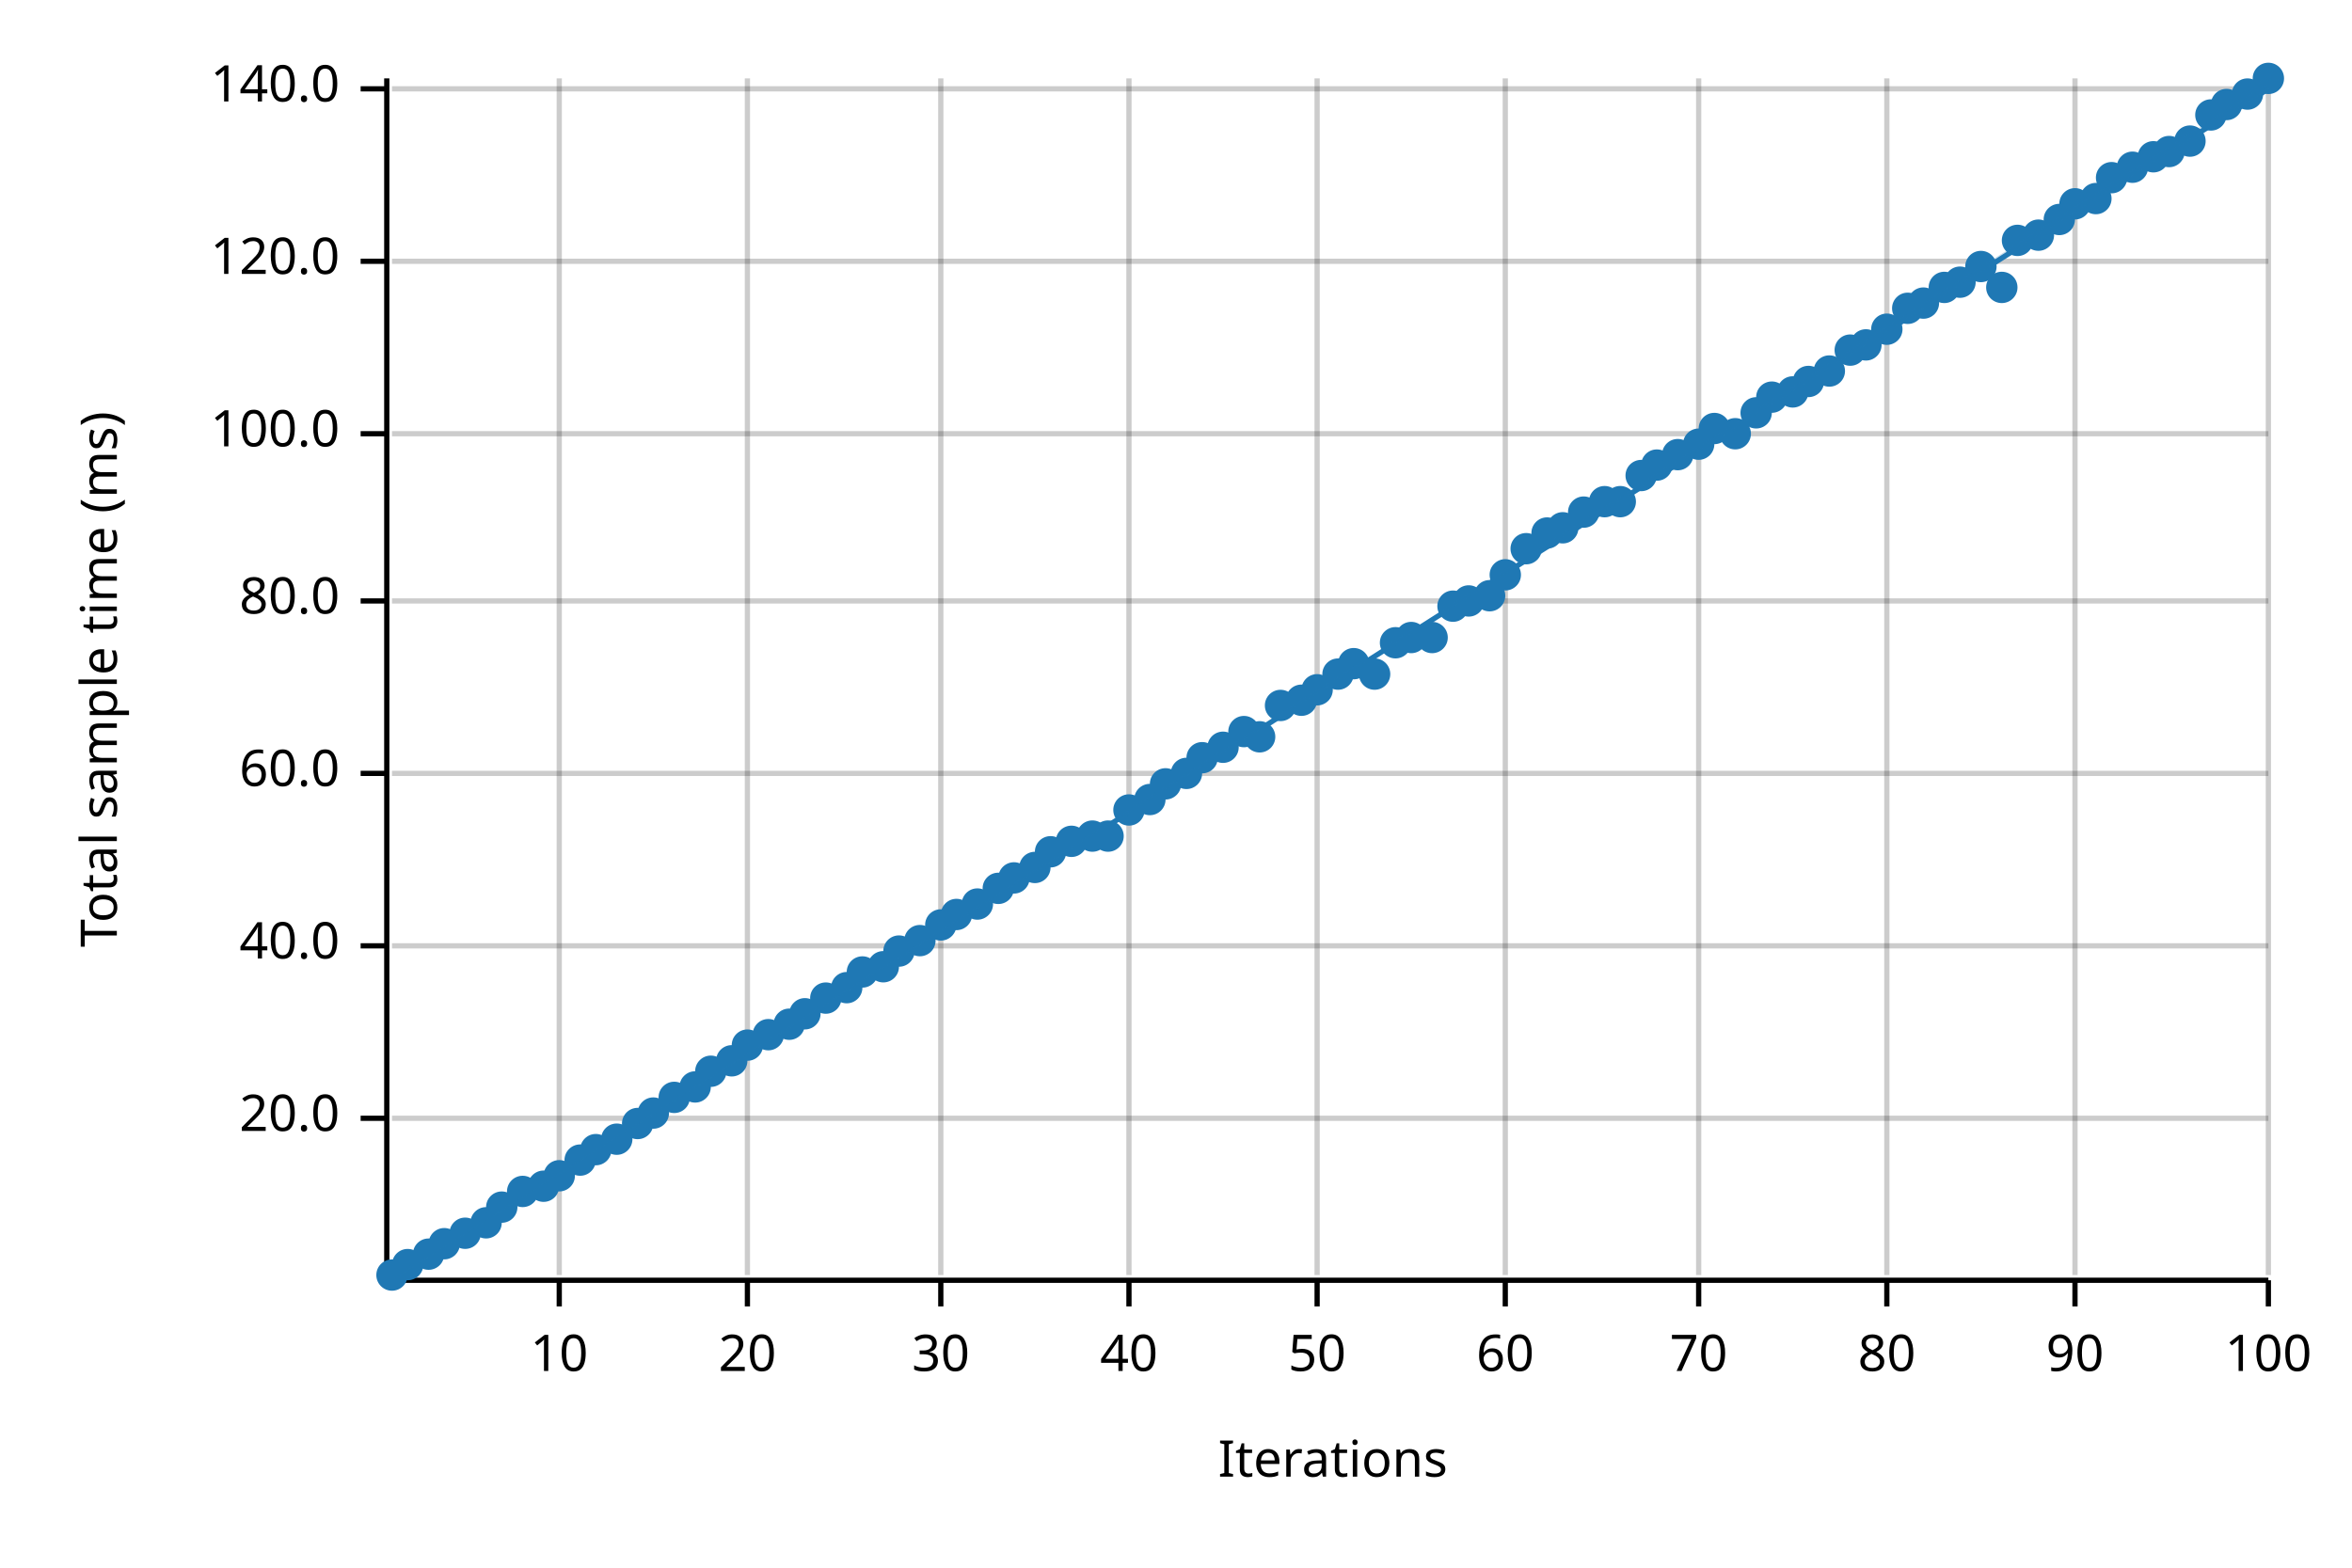
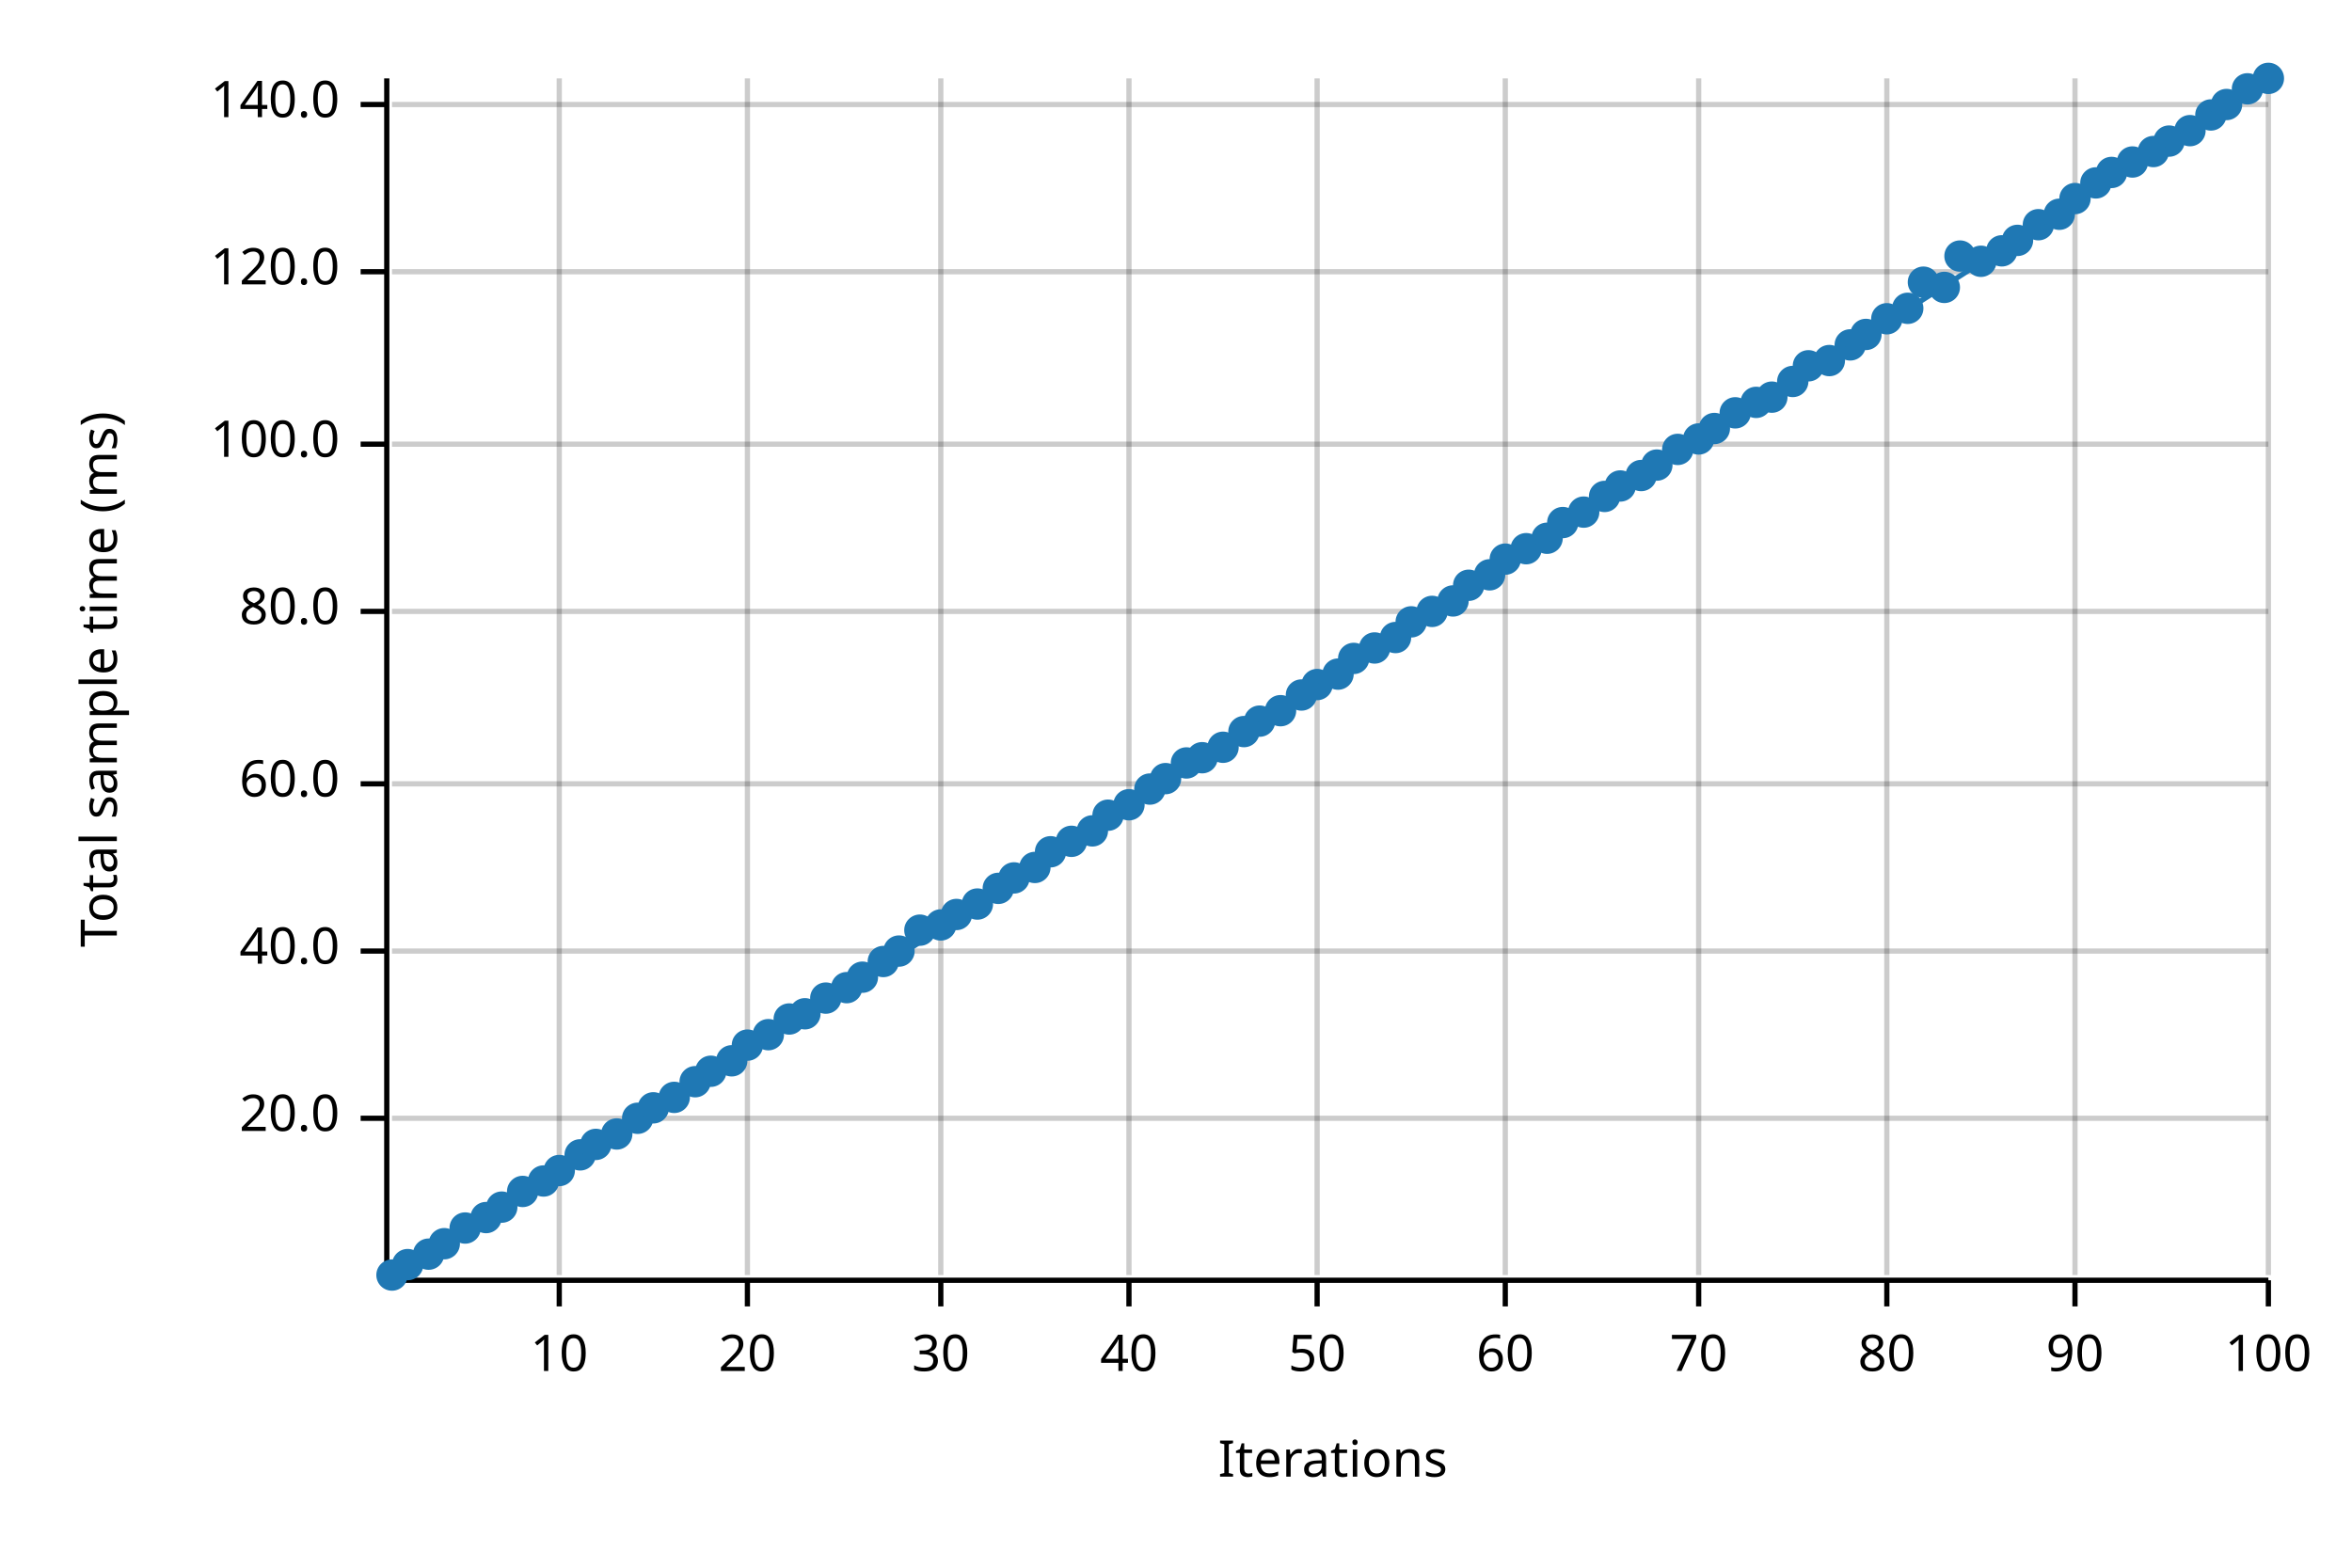
<svg xmlns="http://www.w3.org/2000/svg" width="450" height="300" viewBox="0 0 450 300">
  <text x="15" y="130" dy="0.76em" text-anchor="middle" font-family="sans-serif" font-size="9.677" opacity="1" fill="#000000" transform="rotate(270, 15, 130)">
Total sample time (ms)
</text>
  <text x="255" y="285" dy="-0.5ex" text-anchor="middle" font-family="sans-serif" font-size="9.677" opacity="1" fill="#000000">
Iterations
</text>
  <line opacity="0.2" stroke="#000000" stroke-width="1" x1="107" y1="244" x2="107" y2="15" />
  <line opacity="0.2" stroke="#000000" stroke-width="1" x1="143" y1="244" x2="143" y2="15" />
  <line opacity="0.2" stroke="#000000" stroke-width="1" x1="180" y1="244" x2="180" y2="15" />
  <line opacity="0.2" stroke="#000000" stroke-width="1" x1="216" y1="244" x2="216" y2="15" />
  <line opacity="0.2" stroke="#000000" stroke-width="1" x1="252" y1="244" x2="252" y2="15" />
  <line opacity="0.2" stroke="#000000" stroke-width="1" x1="288" y1="244" x2="288" y2="15" />
  <line opacity="0.2" stroke="#000000" stroke-width="1" x1="325" y1="244" x2="325" y2="15" />
  <line opacity="0.2" stroke="#000000" stroke-width="1" x1="361" y1="244" x2="361" y2="15" />
  <line opacity="0.2" stroke="#000000" stroke-width="1" x1="397" y1="244" x2="397" y2="15" />
  <line opacity="0.2" stroke="#000000" stroke-width="1" x1="434" y1="244" x2="434" y2="15" />
  <line opacity="0.2" stroke="#000000" stroke-width="1" x1="75" y1="214" x2="434" y2="214" />
-   <line opacity="0.2" stroke="#000000" stroke-width="1" x1="75" y1="181" x2="434" y2="181" />
-   <line opacity="0.2" stroke="#000000" stroke-width="1" x1="75" y1="148" x2="434" y2="148" />
-   <line opacity="0.2" stroke="#000000" stroke-width="1" x1="75" y1="115" x2="434" y2="115" />
-   <line opacity="0.2" stroke="#000000" stroke-width="1" x1="75" y1="83" x2="434" y2="83" />
-   <line opacity="0.2" stroke="#000000" stroke-width="1" x1="75" y1="50" x2="434" y2="50" />
-   <line opacity="0.2" stroke="#000000" stroke-width="1" x1="75" y1="17" x2="434" y2="17" />
+   <line opacity="0.2" stroke="#000000" stroke-width="1" x1="75" y1="182" x2="434" y2="182" />
+   <line opacity="0.2" stroke="#000000" stroke-width="1" x1="75" y1="150" x2="434" y2="150" />
+   <line opacity="0.2" stroke="#000000" stroke-width="1" x1="75" y1="117" x2="434" y2="117" />
+   <line opacity="0.2" stroke="#000000" stroke-width="1" x1="75" y1="85" x2="434" y2="85" />
+   <line opacity="0.2" stroke="#000000" stroke-width="1" x1="75" y1="52" x2="434" y2="52" />
+   <line opacity="0.2" stroke="#000000" stroke-width="1" x1="75" y1="20" x2="434" y2="20" />
  <polyline fill="none" opacity="1" stroke="#000000" stroke-width="1" points="74,15 74,244 " />
  <text x="65" y="214" dy="0.5ex" text-anchor="end" font-family="sans-serif" font-size="9.677" opacity="1" fill="#000000">
20.0
</text>
  <polyline fill="none" opacity="1" stroke="#000000" stroke-width="1" points="69,214 74,214 " />
-   <text x="65" y="181" dy="0.5ex" text-anchor="end" font-family="sans-serif" font-size="9.677" opacity="1" fill="#000000">
+   <text x="65" y="182" dy="0.5ex" text-anchor="end" font-family="sans-serif" font-size="9.677" opacity="1" fill="#000000">
40.0
</text>
-   <polyline fill="none" opacity="1" stroke="#000000" stroke-width="1" points="69,181 74,181 " />
-   <text x="65" y="148" dy="0.5ex" text-anchor="end" font-family="sans-serif" font-size="9.677" opacity="1" fill="#000000">
+   <polyline fill="none" opacity="1" stroke="#000000" stroke-width="1" points="69,182 74,182 " />
+   <text x="65" y="150" dy="0.5ex" text-anchor="end" font-family="sans-serif" font-size="9.677" opacity="1" fill="#000000">
60.0
</text>
-   <polyline fill="none" opacity="1" stroke="#000000" stroke-width="1" points="69,148 74,148 " />
-   <text x="65" y="115" dy="0.5ex" text-anchor="end" font-family="sans-serif" font-size="9.677" opacity="1" fill="#000000">
+   <polyline fill="none" opacity="1" stroke="#000000" stroke-width="1" points="69,150 74,150 " />
+   <text x="65" y="117" dy="0.5ex" text-anchor="end" font-family="sans-serif" font-size="9.677" opacity="1" fill="#000000">
80.0
</text>
-   <polyline fill="none" opacity="1" stroke="#000000" stroke-width="1" points="69,115 74,115 " />
-   <text x="65" y="83" dy="0.5ex" text-anchor="end" font-family="sans-serif" font-size="9.677" opacity="1" fill="#000000">
+   <polyline fill="none" opacity="1" stroke="#000000" stroke-width="1" points="69,117 74,117 " />
+   <text x="65" y="85" dy="0.5ex" text-anchor="end" font-family="sans-serif" font-size="9.677" opacity="1" fill="#000000">
100.0
</text>
-   <polyline fill="none" opacity="1" stroke="#000000" stroke-width="1" points="69,83 74,83 " />
-   <text x="65" y="50" dy="0.5ex" text-anchor="end" font-family="sans-serif" font-size="9.677" opacity="1" fill="#000000">
+   <polyline fill="none" opacity="1" stroke="#000000" stroke-width="1" points="69,85 74,85 " />
+   <text x="65" y="52" dy="0.5ex" text-anchor="end" font-family="sans-serif" font-size="9.677" opacity="1" fill="#000000">
120.0
</text>
-   <polyline fill="none" opacity="1" stroke="#000000" stroke-width="1" points="69,50 74,50 " />
-   <text x="65" y="17" dy="0.5ex" text-anchor="end" font-family="sans-serif" font-size="9.677" opacity="1" fill="#000000">
+   <polyline fill="none" opacity="1" stroke="#000000" stroke-width="1" points="69,52 74,52 " />
+   <text x="65" y="20" dy="0.5ex" text-anchor="end" font-family="sans-serif" font-size="9.677" opacity="1" fill="#000000">
140.0
</text>
-   <polyline fill="none" opacity="1" stroke="#000000" stroke-width="1" points="69,17 74,17 " />
+   <polyline fill="none" opacity="1" stroke="#000000" stroke-width="1" points="69,20 74,20 " />
  <polyline fill="none" opacity="1" stroke="#000000" stroke-width="1" points="75,245 434,245 " />
  <text x="107" y="255" dy="0.76em" text-anchor="middle" font-family="sans-serif" font-size="9.677" opacity="1" fill="#000000">
10
</text>
  <polyline fill="none" opacity="1" stroke="#000000" stroke-width="1" points="107,245 107,250 " />
  <text x="143" y="255" dy="0.76em" text-anchor="middle" font-family="sans-serif" font-size="9.677" opacity="1" fill="#000000">
20
</text>
  <polyline fill="none" opacity="1" stroke="#000000" stroke-width="1" points="143,245 143,250 " />
  <text x="180" y="255" dy="0.76em" text-anchor="middle" font-family="sans-serif" font-size="9.677" opacity="1" fill="#000000">
30
</text>
  <polyline fill="none" opacity="1" stroke="#000000" stroke-width="1" points="180,245 180,250 " />
  <text x="216" y="255" dy="0.76em" text-anchor="middle" font-family="sans-serif" font-size="9.677" opacity="1" fill="#000000">
40
</text>
  <polyline fill="none" opacity="1" stroke="#000000" stroke-width="1" points="216,245 216,250 " />
  <text x="252" y="255" dy="0.76em" text-anchor="middle" font-family="sans-serif" font-size="9.677" opacity="1" fill="#000000">
50
</text>
  <polyline fill="none" opacity="1" stroke="#000000" stroke-width="1" points="252,245 252,250 " />
  <text x="288" y="255" dy="0.76em" text-anchor="middle" font-family="sans-serif" font-size="9.677" opacity="1" fill="#000000">
60
</text>
  <polyline fill="none" opacity="1" stroke="#000000" stroke-width="1" points="288,245 288,250 " />
  <text x="325" y="255" dy="0.76em" text-anchor="middle" font-family="sans-serif" font-size="9.677" opacity="1" fill="#000000">
70
</text>
  <polyline fill="none" opacity="1" stroke="#000000" stroke-width="1" points="325,245 325,250 " />
  <text x="361" y="255" dy="0.76em" text-anchor="middle" font-family="sans-serif" font-size="9.677" opacity="1" fill="#000000">
80
</text>
  <polyline fill="none" opacity="1" stroke="#000000" stroke-width="1" points="361,245 361,250 " />
  <text x="397" y="255" dy="0.76em" text-anchor="middle" font-family="sans-serif" font-size="9.677" opacity="1" fill="#000000">
90
</text>
  <polyline fill="none" opacity="1" stroke="#000000" stroke-width="1" points="397,245 397,250 " />
  <text x="434" y="255" dy="0.76em" text-anchor="middle" font-family="sans-serif" font-size="9.677" opacity="1" fill="#000000">
100
</text>
  <polyline fill="none" opacity="1" stroke="#000000" stroke-width="1" points="434,245 434,250 " />
  <circle cx="75" cy="244" r="3" opacity="1" fill="#1F78B4" stroke="none" stroke-width="1" />
  <circle cx="78" cy="242" r="3" opacity="1" fill="#1F78B4" stroke="none" stroke-width="1" />
  <circle cx="82" cy="240" r="3" opacity="1" fill="#1F78B4" stroke="none" stroke-width="1" />
  <circle cx="85" cy="238" r="3" opacity="1" fill="#1F78B4" stroke="none" stroke-width="1" />
-   <circle cx="89" cy="236" r="3" opacity="1" fill="#1F78B4" stroke="none" stroke-width="1" />
-   <circle cx="93" cy="234" r="3" opacity="1" fill="#1F78B4" stroke="none" stroke-width="1" />
+   <circle cx="89" cy="235" r="3" opacity="1" fill="#1F78B4" stroke="none" stroke-width="1" />
+   <circle cx="93" cy="233" r="3" opacity="1" fill="#1F78B4" stroke="none" stroke-width="1" />
  <circle cx="96" cy="231" r="3" opacity="1" fill="#1F78B4" stroke="none" stroke-width="1" />
  <circle cx="100" cy="228" r="3" opacity="1" fill="#1F78B4" stroke="none" stroke-width="1" />
-   <circle cx="104" cy="227" r="3" opacity="1" fill="#1F78B4" stroke="none" stroke-width="1" />
-   <circle cx="107" cy="225" r="3" opacity="1" fill="#1F78B4" stroke="none" stroke-width="1" />
-   <circle cx="111" cy="222" r="3" opacity="1" fill="#1F78B4" stroke="none" stroke-width="1" />
-   <circle cx="114" cy="220" r="3" opacity="1" fill="#1F78B4" stroke="none" stroke-width="1" />
-   <circle cx="118" cy="218" r="3" opacity="1" fill="#1F78B4" stroke="none" stroke-width="1" />
-   <circle cx="122" cy="215" r="3" opacity="1" fill="#1F78B4" stroke="none" stroke-width="1" />
-   <circle cx="125" cy="213" r="3" opacity="1" fill="#1F78B4" stroke="none" stroke-width="1" />
+   <circle cx="104" cy="226" r="3" opacity="1" fill="#1F78B4" stroke="none" stroke-width="1" />
+   <circle cx="107" cy="224" r="3" opacity="1" fill="#1F78B4" stroke="none" stroke-width="1" />
+   <circle cx="111" cy="221" r="3" opacity="1" fill="#1F78B4" stroke="none" stroke-width="1" />
+   <circle cx="114" cy="219" r="3" opacity="1" fill="#1F78B4" stroke="none" stroke-width="1" />
+   <circle cx="118" cy="217" r="3" opacity="1" fill="#1F78B4" stroke="none" stroke-width="1" />
+   <circle cx="122" cy="214" r="3" opacity="1" fill="#1F78B4" stroke="none" stroke-width="1" />
+   <circle cx="125" cy="212" r="3" opacity="1" fill="#1F78B4" stroke="none" stroke-width="1" />
  <circle cx="129" cy="210" r="3" opacity="1" fill="#1F78B4" stroke="none" stroke-width="1" />
-   <circle cx="133" cy="208" r="3" opacity="1" fill="#1F78B4" stroke="none" stroke-width="1" />
+   <circle cx="133" cy="207" r="3" opacity="1" fill="#1F78B4" stroke="none" stroke-width="1" />
  <circle cx="136" cy="205" r="3" opacity="1" fill="#1F78B4" stroke="none" stroke-width="1" />
  <circle cx="140" cy="203" r="3" opacity="1" fill="#1F78B4" stroke="none" stroke-width="1" />
  <circle cx="143" cy="200" r="3" opacity="1" fill="#1F78B4" stroke="none" stroke-width="1" />
  <circle cx="147" cy="198" r="3" opacity="1" fill="#1F78B4" stroke="none" stroke-width="1" />
-   <circle cx="151" cy="196" r="3" opacity="1" fill="#1F78B4" stroke="none" stroke-width="1" />
+   <circle cx="151" cy="195" r="3" opacity="1" fill="#1F78B4" stroke="none" stroke-width="1" />
  <circle cx="154" cy="194" r="3" opacity="1" fill="#1F78B4" stroke="none" stroke-width="1" />
  <circle cx="158" cy="191" r="3" opacity="1" fill="#1F78B4" stroke="none" stroke-width="1" />
  <circle cx="162" cy="189" r="3" opacity="1" fill="#1F78B4" stroke="none" stroke-width="1" />
-   <circle cx="165" cy="186" r="3" opacity="1" fill="#1F78B4" stroke="none" stroke-width="1" />
-   <circle cx="169" cy="185" r="3" opacity="1" fill="#1F78B4" stroke="none" stroke-width="1" />
+   <circle cx="165" cy="187" r="3" opacity="1" fill="#1F78B4" stroke="none" stroke-width="1" />
+   <circle cx="169" cy="184" r="3" opacity="1" fill="#1F78B4" stroke="none" stroke-width="1" />
  <circle cx="172" cy="182" r="3" opacity="1" fill="#1F78B4" stroke="none" stroke-width="1" />
-   <circle cx="176" cy="180" r="3" opacity="1" fill="#1F78B4" stroke="none" stroke-width="1" />
+   <circle cx="176" cy="178" r="3" opacity="1" fill="#1F78B4" stroke="none" stroke-width="1" />
  <circle cx="180" cy="177" r="3" opacity="1" fill="#1F78B4" stroke="none" stroke-width="1" />
  <circle cx="183" cy="175" r="3" opacity="1" fill="#1F78B4" stroke="none" stroke-width="1" />
  <circle cx="187" cy="173" r="3" opacity="1" fill="#1F78B4" stroke="none" stroke-width="1" />
  <circle cx="191" cy="170" r="3" opacity="1" fill="#1F78B4" stroke="none" stroke-width="1" />
  <circle cx="194" cy="168" r="3" opacity="1" fill="#1F78B4" stroke="none" stroke-width="1" />
  <circle cx="198" cy="166" r="3" opacity="1" fill="#1F78B4" stroke="none" stroke-width="1" />
  <circle cx="201" cy="163" r="3" opacity="1" fill="#1F78B4" stroke="none" stroke-width="1" />
  <circle cx="205" cy="161" r="3" opacity="1" fill="#1F78B4" stroke="none" stroke-width="1" />
-   <circle cx="209" cy="160" r="3" opacity="1" fill="#1F78B4" stroke="none" stroke-width="1" />
-   <circle cx="212" cy="160" r="3" opacity="1" fill="#1F78B4" stroke="none" stroke-width="1" />
-   <circle cx="216" cy="155" r="3" opacity="1" fill="#1F78B4" stroke="none" stroke-width="1" />
-   <circle cx="220" cy="153" r="3" opacity="1" fill="#1F78B4" stroke="none" stroke-width="1" />
-   <circle cx="223" cy="150" r="3" opacity="1" fill="#1F78B4" stroke="none" stroke-width="1" />
-   <circle cx="227" cy="148" r="3" opacity="1" fill="#1F78B4" stroke="none" stroke-width="1" />
+   <circle cx="209" cy="159" r="3" opacity="1" fill="#1F78B4" stroke="none" stroke-width="1" />
+   <circle cx="212" cy="156" r="3" opacity="1" fill="#1F78B4" stroke="none" stroke-width="1" />
+   <circle cx="216" cy="154" r="3" opacity="1" fill="#1F78B4" stroke="none" stroke-width="1" />
+   <circle cx="220" cy="151" r="3" opacity="1" fill="#1F78B4" stroke="none" stroke-width="1" />
+   <circle cx="223" cy="149" r="3" opacity="1" fill="#1F78B4" stroke="none" stroke-width="1" />
+   <circle cx="227" cy="146" r="3" opacity="1" fill="#1F78B4" stroke="none" stroke-width="1" />
  <circle cx="230" cy="145" r="3" opacity="1" fill="#1F78B4" stroke="none" stroke-width="1" />
  <circle cx="234" cy="143" r="3" opacity="1" fill="#1F78B4" stroke="none" stroke-width="1" />
  <circle cx="238" cy="140" r="3" opacity="1" fill="#1F78B4" stroke="none" stroke-width="1" />
-   <circle cx="241" cy="141" r="3" opacity="1" fill="#1F78B4" stroke="none" stroke-width="1" />
-   <circle cx="245" cy="135" r="3" opacity="1" fill="#1F78B4" stroke="none" stroke-width="1" />
-   <circle cx="249" cy="134" r="3" opacity="1" fill="#1F78B4" stroke="none" stroke-width="1" />
-   <circle cx="252" cy="132" r="3" opacity="1" fill="#1F78B4" stroke="none" stroke-width="1" />
+   <circle cx="241" cy="138" r="3" opacity="1" fill="#1F78B4" stroke="none" stroke-width="1" />
+   <circle cx="245" cy="136" r="3" opacity="1" fill="#1F78B4" stroke="none" stroke-width="1" />
+   <circle cx="249" cy="133" r="3" opacity="1" fill="#1F78B4" stroke="none" stroke-width="1" />
+   <circle cx="252" cy="131" r="3" opacity="1" fill="#1F78B4" stroke="none" stroke-width="1" />
  <circle cx="256" cy="129" r="3" opacity="1" fill="#1F78B4" stroke="none" stroke-width="1" />
-   <circle cx="259" cy="127" r="3" opacity="1" fill="#1F78B4" stroke="none" stroke-width="1" />
-   <circle cx="263" cy="129" r="3" opacity="1" fill="#1F78B4" stroke="none" stroke-width="1" />
-   <circle cx="267" cy="123" r="3" opacity="1" fill="#1F78B4" stroke="none" stroke-width="1" />
-   <circle cx="270" cy="122" r="3" opacity="1" fill="#1F78B4" stroke="none" stroke-width="1" />
-   <circle cx="274" cy="122" r="3" opacity="1" fill="#1F78B4" stroke="none" stroke-width="1" />
-   <circle cx="278" cy="116" r="3" opacity="1" fill="#1F78B4" stroke="none" stroke-width="1" />
-   <circle cx="281" cy="115" r="3" opacity="1" fill="#1F78B4" stroke="none" stroke-width="1" />
-   <circle cx="285" cy="114" r="3" opacity="1" fill="#1F78B4" stroke="none" stroke-width="1" />
-   <circle cx="288" cy="110" r="3" opacity="1" fill="#1F78B4" stroke="none" stroke-width="1" />
+   <circle cx="259" cy="126" r="3" opacity="1" fill="#1F78B4" stroke="none" stroke-width="1" />
+   <circle cx="263" cy="124" r="3" opacity="1" fill="#1F78B4" stroke="none" stroke-width="1" />
+   <circle cx="267" cy="122" r="3" opacity="1" fill="#1F78B4" stroke="none" stroke-width="1" />
+   <circle cx="270" cy="119" r="3" opacity="1" fill="#1F78B4" stroke="none" stroke-width="1" />
+   <circle cx="274" cy="117" r="3" opacity="1" fill="#1F78B4" stroke="none" stroke-width="1" />
+   <circle cx="278" cy="115" r="3" opacity="1" fill="#1F78B4" stroke="none" stroke-width="1" />
+   <circle cx="281" cy="112" r="3" opacity="1" fill="#1F78B4" stroke="none" stroke-width="1" />
+   <circle cx="285" cy="110" r="3" opacity="1" fill="#1F78B4" stroke="none" stroke-width="1" />
+   <circle cx="288" cy="107" r="3" opacity="1" fill="#1F78B4" stroke="none" stroke-width="1" />
  <circle cx="292" cy="105" r="3" opacity="1" fill="#1F78B4" stroke="none" stroke-width="1" />
-   <circle cx="296" cy="102" r="3" opacity="1" fill="#1F78B4" stroke="none" stroke-width="1" />
-   <circle cx="299" cy="101" r="3" opacity="1" fill="#1F78B4" stroke="none" stroke-width="1" />
+   <circle cx="296" cy="103" r="3" opacity="1" fill="#1F78B4" stroke="none" stroke-width="1" />
+   <circle cx="299" cy="100" r="3" opacity="1" fill="#1F78B4" stroke="none" stroke-width="1" />
  <circle cx="303" cy="98" r="3" opacity="1" fill="#1F78B4" stroke="none" stroke-width="1" />
-   <circle cx="307" cy="96" r="3" opacity="1" fill="#1F78B4" stroke="none" stroke-width="1" />
-   <circle cx="310" cy="96" r="3" opacity="1" fill="#1F78B4" stroke="none" stroke-width="1" />
+   <circle cx="307" cy="95" r="3" opacity="1" fill="#1F78B4" stroke="none" stroke-width="1" />
+   <circle cx="310" cy="93" r="3" opacity="1" fill="#1F78B4" stroke="none" stroke-width="1" />
  <circle cx="314" cy="91" r="3" opacity="1" fill="#1F78B4" stroke="none" stroke-width="1" />
  <circle cx="317" cy="89" r="3" opacity="1" fill="#1F78B4" stroke="none" stroke-width="1" />
-   <circle cx="321" cy="87" r="3" opacity="1" fill="#1F78B4" stroke="none" stroke-width="1" />
-   <circle cx="325" cy="85" r="3" opacity="1" fill="#1F78B4" stroke="none" stroke-width="1" />
+   <circle cx="321" cy="86" r="3" opacity="1" fill="#1F78B4" stroke="none" stroke-width="1" />
+   <circle cx="325" cy="84" r="3" opacity="1" fill="#1F78B4" stroke="none" stroke-width="1" />
  <circle cx="328" cy="82" r="3" opacity="1" fill="#1F78B4" stroke="none" stroke-width="1" />
-   <circle cx="332" cy="83" r="3" opacity="1" fill="#1F78B4" stroke="none" stroke-width="1" />
-   <circle cx="336" cy="79" r="3" opacity="1" fill="#1F78B4" stroke="none" stroke-width="1" />
+   <circle cx="332" cy="79" r="3" opacity="1" fill="#1F78B4" stroke="none" stroke-width="1" />
+   <circle cx="336" cy="77" r="3" opacity="1" fill="#1F78B4" stroke="none" stroke-width="1" />
  <circle cx="339" cy="76" r="3" opacity="1" fill="#1F78B4" stroke="none" stroke-width="1" />
-   <circle cx="343" cy="75" r="3" opacity="1" fill="#1F78B4" stroke="none" stroke-width="1" />
-   <circle cx="346" cy="73" r="3" opacity="1" fill="#1F78B4" stroke="none" stroke-width="1" />
-   <circle cx="350" cy="71" r="3" opacity="1" fill="#1F78B4" stroke="none" stroke-width="1" />
-   <circle cx="354" cy="67" r="3" opacity="1" fill="#1F78B4" stroke="none" stroke-width="1" />
-   <circle cx="357" cy="66" r="3" opacity="1" fill="#1F78B4" stroke="none" stroke-width="1" />
-   <circle cx="361" cy="63" r="3" opacity="1" fill="#1F78B4" stroke="none" stroke-width="1" />
+   <circle cx="343" cy="73" r="3" opacity="1" fill="#1F78B4" stroke="none" stroke-width="1" />
+   <circle cx="346" cy="70" r="3" opacity="1" fill="#1F78B4" stroke="none" stroke-width="1" />
+   <circle cx="350" cy="69" r="3" opacity="1" fill="#1F78B4" stroke="none" stroke-width="1" />
+   <circle cx="354" cy="66" r="3" opacity="1" fill="#1F78B4" stroke="none" stroke-width="1" />
+   <circle cx="357" cy="64" r="3" opacity="1" fill="#1F78B4" stroke="none" stroke-width="1" />
+   <circle cx="361" cy="61" r="3" opacity="1" fill="#1F78B4" stroke="none" stroke-width="1" />
  <circle cx="365" cy="59" r="3" opacity="1" fill="#1F78B4" stroke="none" stroke-width="1" />
-   <circle cx="368" cy="58" r="3" opacity="1" fill="#1F78B4" stroke="none" stroke-width="1" />
+   <circle cx="368" cy="54" r="3" opacity="1" fill="#1F78B4" stroke="none" stroke-width="1" />
  <circle cx="372" cy="55" r="3" opacity="1" fill="#1F78B4" stroke="none" stroke-width="1" />
-   <circle cx="375" cy="54" r="3" opacity="1" fill="#1F78B4" stroke="none" stroke-width="1" />
-   <circle cx="379" cy="51" r="3" opacity="1" fill="#1F78B4" stroke="none" stroke-width="1" />
-   <circle cx="383" cy="55" r="3" opacity="1" fill="#1F78B4" stroke="none" stroke-width="1" />
+   <circle cx="375" cy="49" r="3" opacity="1" fill="#1F78B4" stroke="none" stroke-width="1" />
+   <circle cx="379" cy="50" r="3" opacity="1" fill="#1F78B4" stroke="none" stroke-width="1" />
+   <circle cx="383" cy="48" r="3" opacity="1" fill="#1F78B4" stroke="none" stroke-width="1" />
  <circle cx="386" cy="46" r="3" opacity="1" fill="#1F78B4" stroke="none" stroke-width="1" />
-   <circle cx="390" cy="45" r="3" opacity="1" fill="#1F78B4" stroke="none" stroke-width="1" />
-   <circle cx="394" cy="42" r="3" opacity="1" fill="#1F78B4" stroke="none" stroke-width="1" />
-   <circle cx="397" cy="39" r="3" opacity="1" fill="#1F78B4" stroke="none" stroke-width="1" />
-   <circle cx="401" cy="38" r="3" opacity="1" fill="#1F78B4" stroke="none" stroke-width="1" />
-   <circle cx="404" cy="34" r="3" opacity="1" fill="#1F78B4" stroke="none" stroke-width="1" />
-   <circle cx="408" cy="32" r="3" opacity="1" fill="#1F78B4" stroke="none" stroke-width="1" />
-   <circle cx="412" cy="30" r="3" opacity="1" fill="#1F78B4" stroke="none" stroke-width="1" />
-   <circle cx="415" cy="29" r="3" opacity="1" fill="#1F78B4" stroke="none" stroke-width="1" />
-   <circle cx="419" cy="27" r="3" opacity="1" fill="#1F78B4" stroke="none" stroke-width="1" />
+   <circle cx="390" cy="43" r="3" opacity="1" fill="#1F78B4" stroke="none" stroke-width="1" />
+   <circle cx="394" cy="41" r="3" opacity="1" fill="#1F78B4" stroke="none" stroke-width="1" />
+   <circle cx="397" cy="38" r="3" opacity="1" fill="#1F78B4" stroke="none" stroke-width="1" />
+   <circle cx="401" cy="35" r="3" opacity="1" fill="#1F78B4" stroke="none" stroke-width="1" />
+   <circle cx="404" cy="33" r="3" opacity="1" fill="#1F78B4" stroke="none" stroke-width="1" />
+   <circle cx="408" cy="31" r="3" opacity="1" fill="#1F78B4" stroke="none" stroke-width="1" />
+   <circle cx="412" cy="29" r="3" opacity="1" fill="#1F78B4" stroke="none" stroke-width="1" />
+   <circle cx="415" cy="27" r="3" opacity="1" fill="#1F78B4" stroke="none" stroke-width="1" />
+   <circle cx="419" cy="25" r="3" opacity="1" fill="#1F78B4" stroke="none" stroke-width="1" />
  <circle cx="423" cy="22" r="3" opacity="1" fill="#1F78B4" stroke="none" stroke-width="1" />
  <circle cx="426" cy="20" r="3" opacity="1" fill="#1F78B4" stroke="none" stroke-width="1" />
-   <circle cx="430" cy="18" r="3" opacity="1" fill="#1F78B4" stroke="none" stroke-width="1" />
+   <circle cx="430" cy="17" r="3" opacity="1" fill="#1F78B4" stroke="none" stroke-width="1" />
  <circle cx="434" cy="15" r="3" opacity="1" fill="#1F78B4" stroke="none" stroke-width="1" />
-   <polyline fill="none" opacity="1" stroke="#1F78B4" stroke-width="1" points="75,245 434,17 " />
-   <polygon opacity="0.25" fill="#1F78B4" points="75,245 434,17 434,16 " />
+   <polyline fill="none" opacity="1" stroke="#1F78B4" stroke-width="1" points="75,245 434,15 " />
+   <polygon opacity="0.25" fill="#1F78B4" points="75,245 434,15 434,15 " />
</svg>
